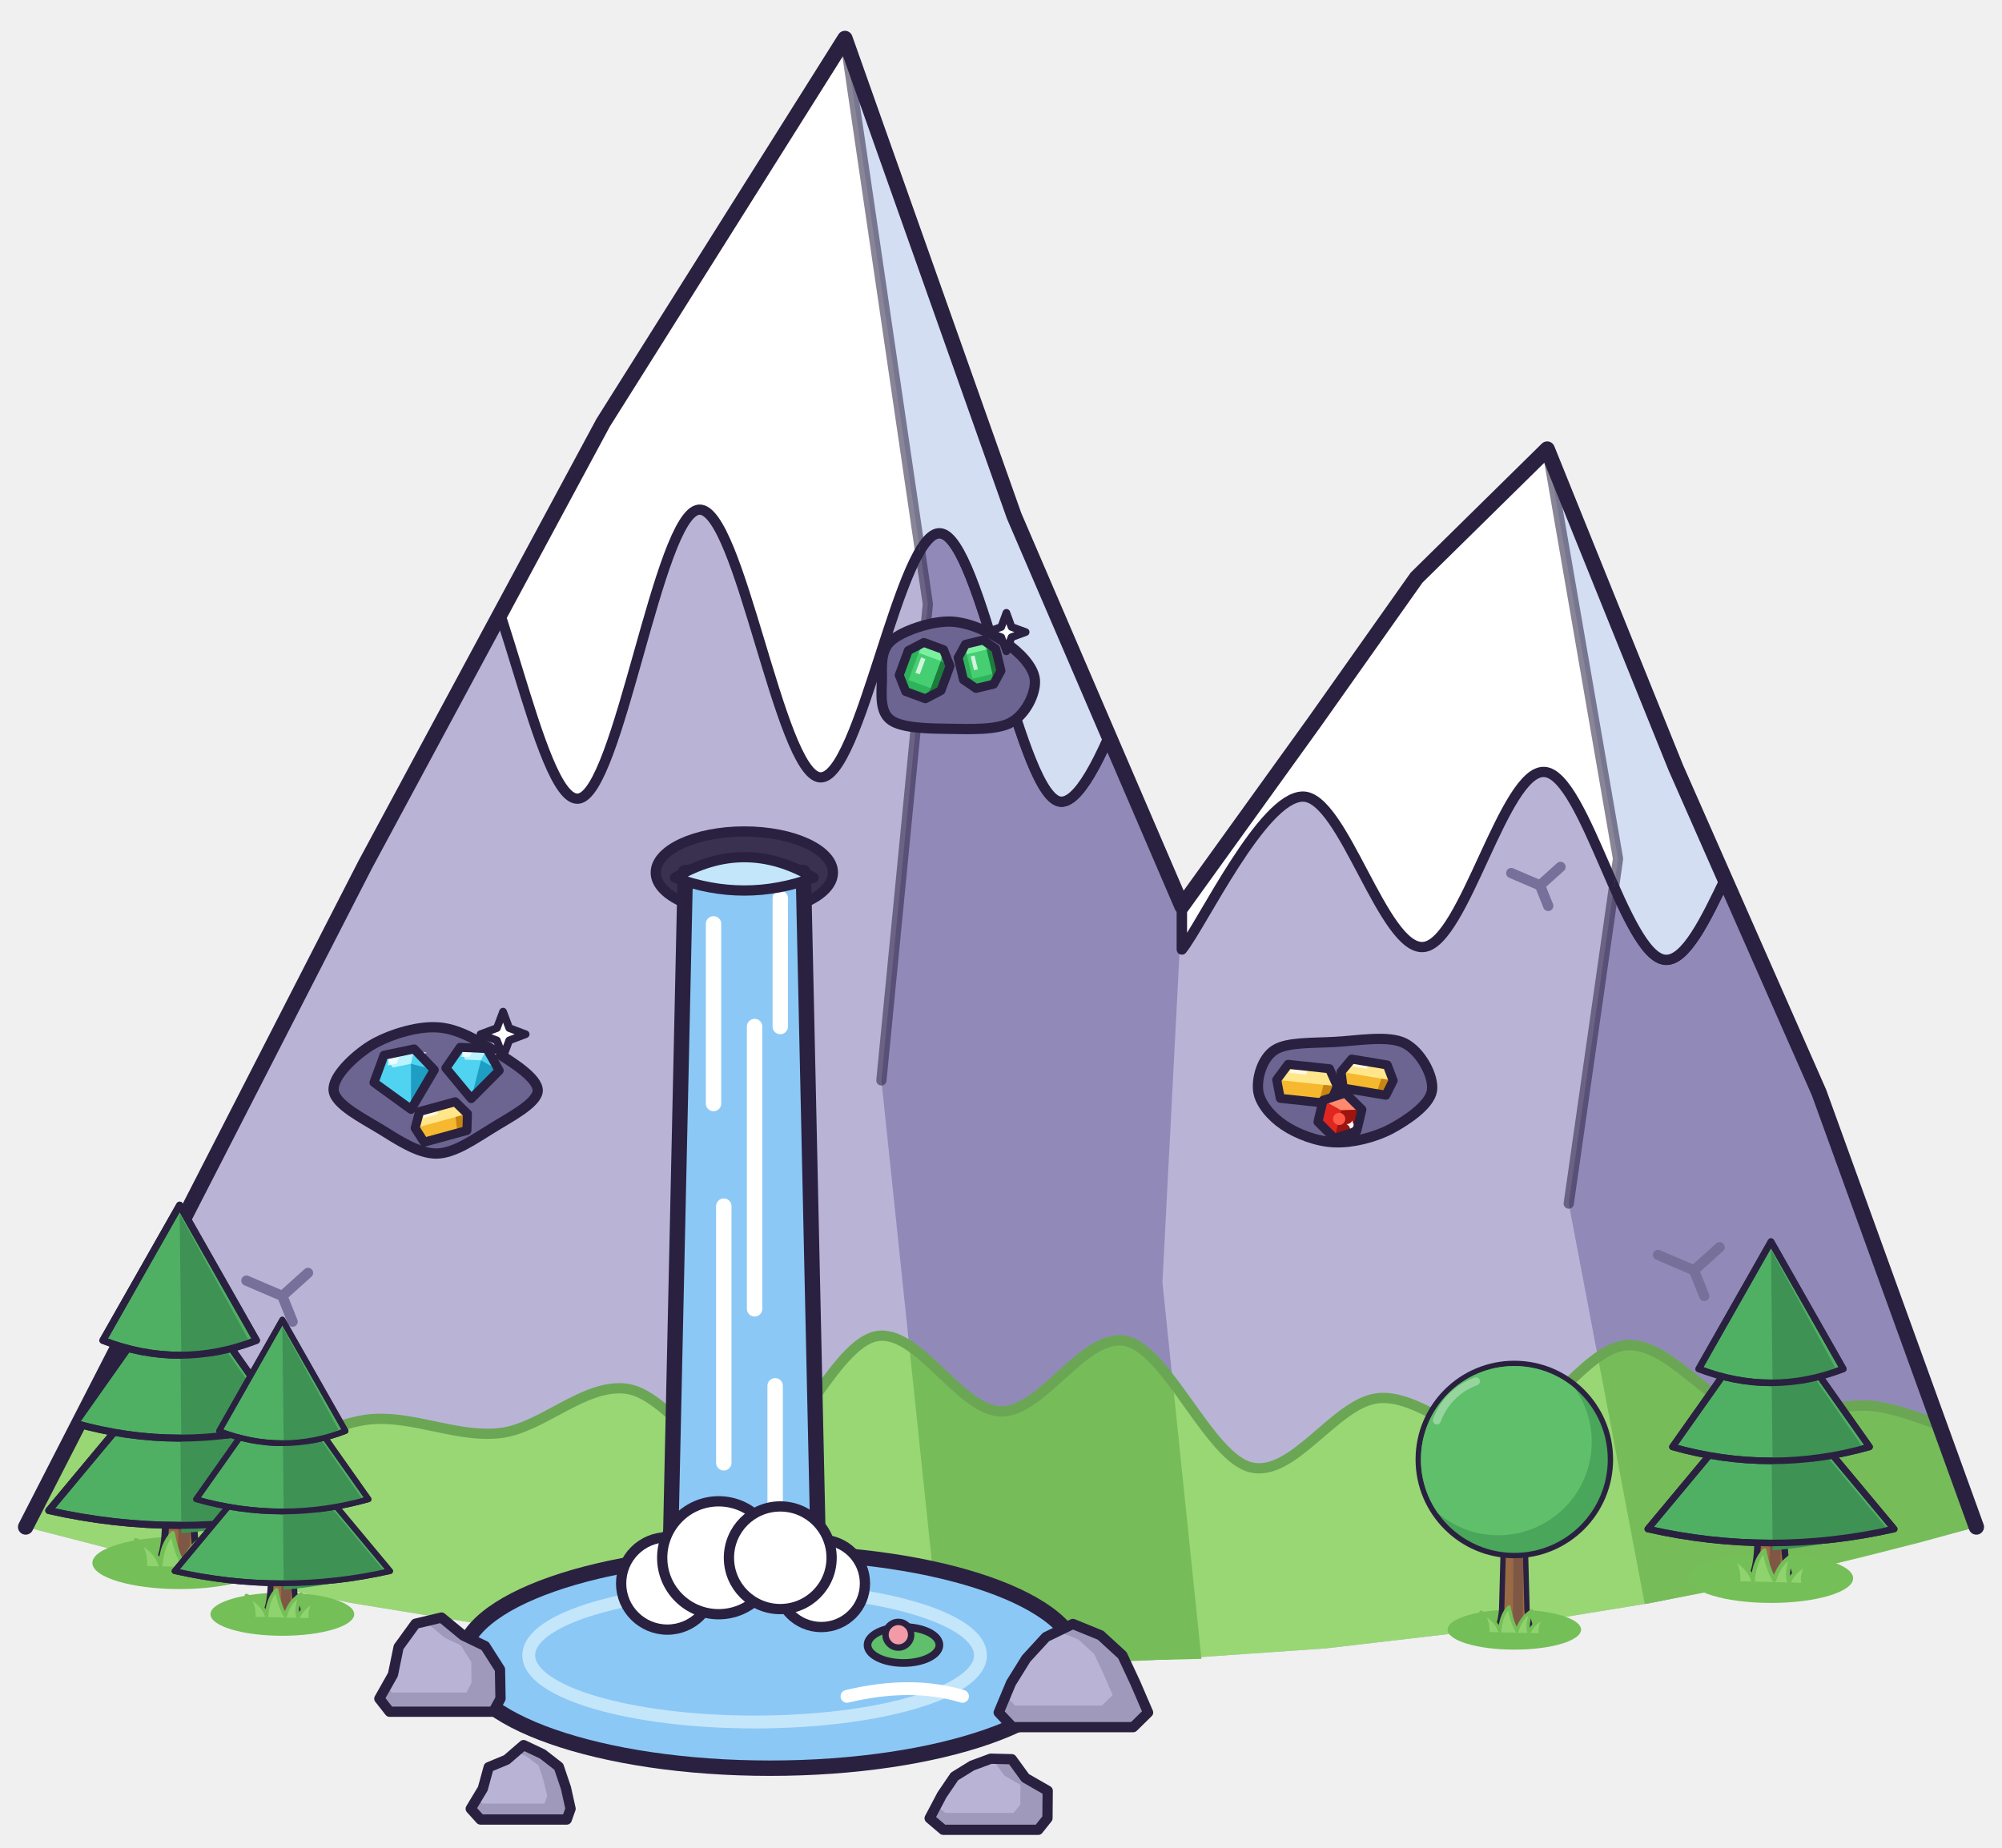
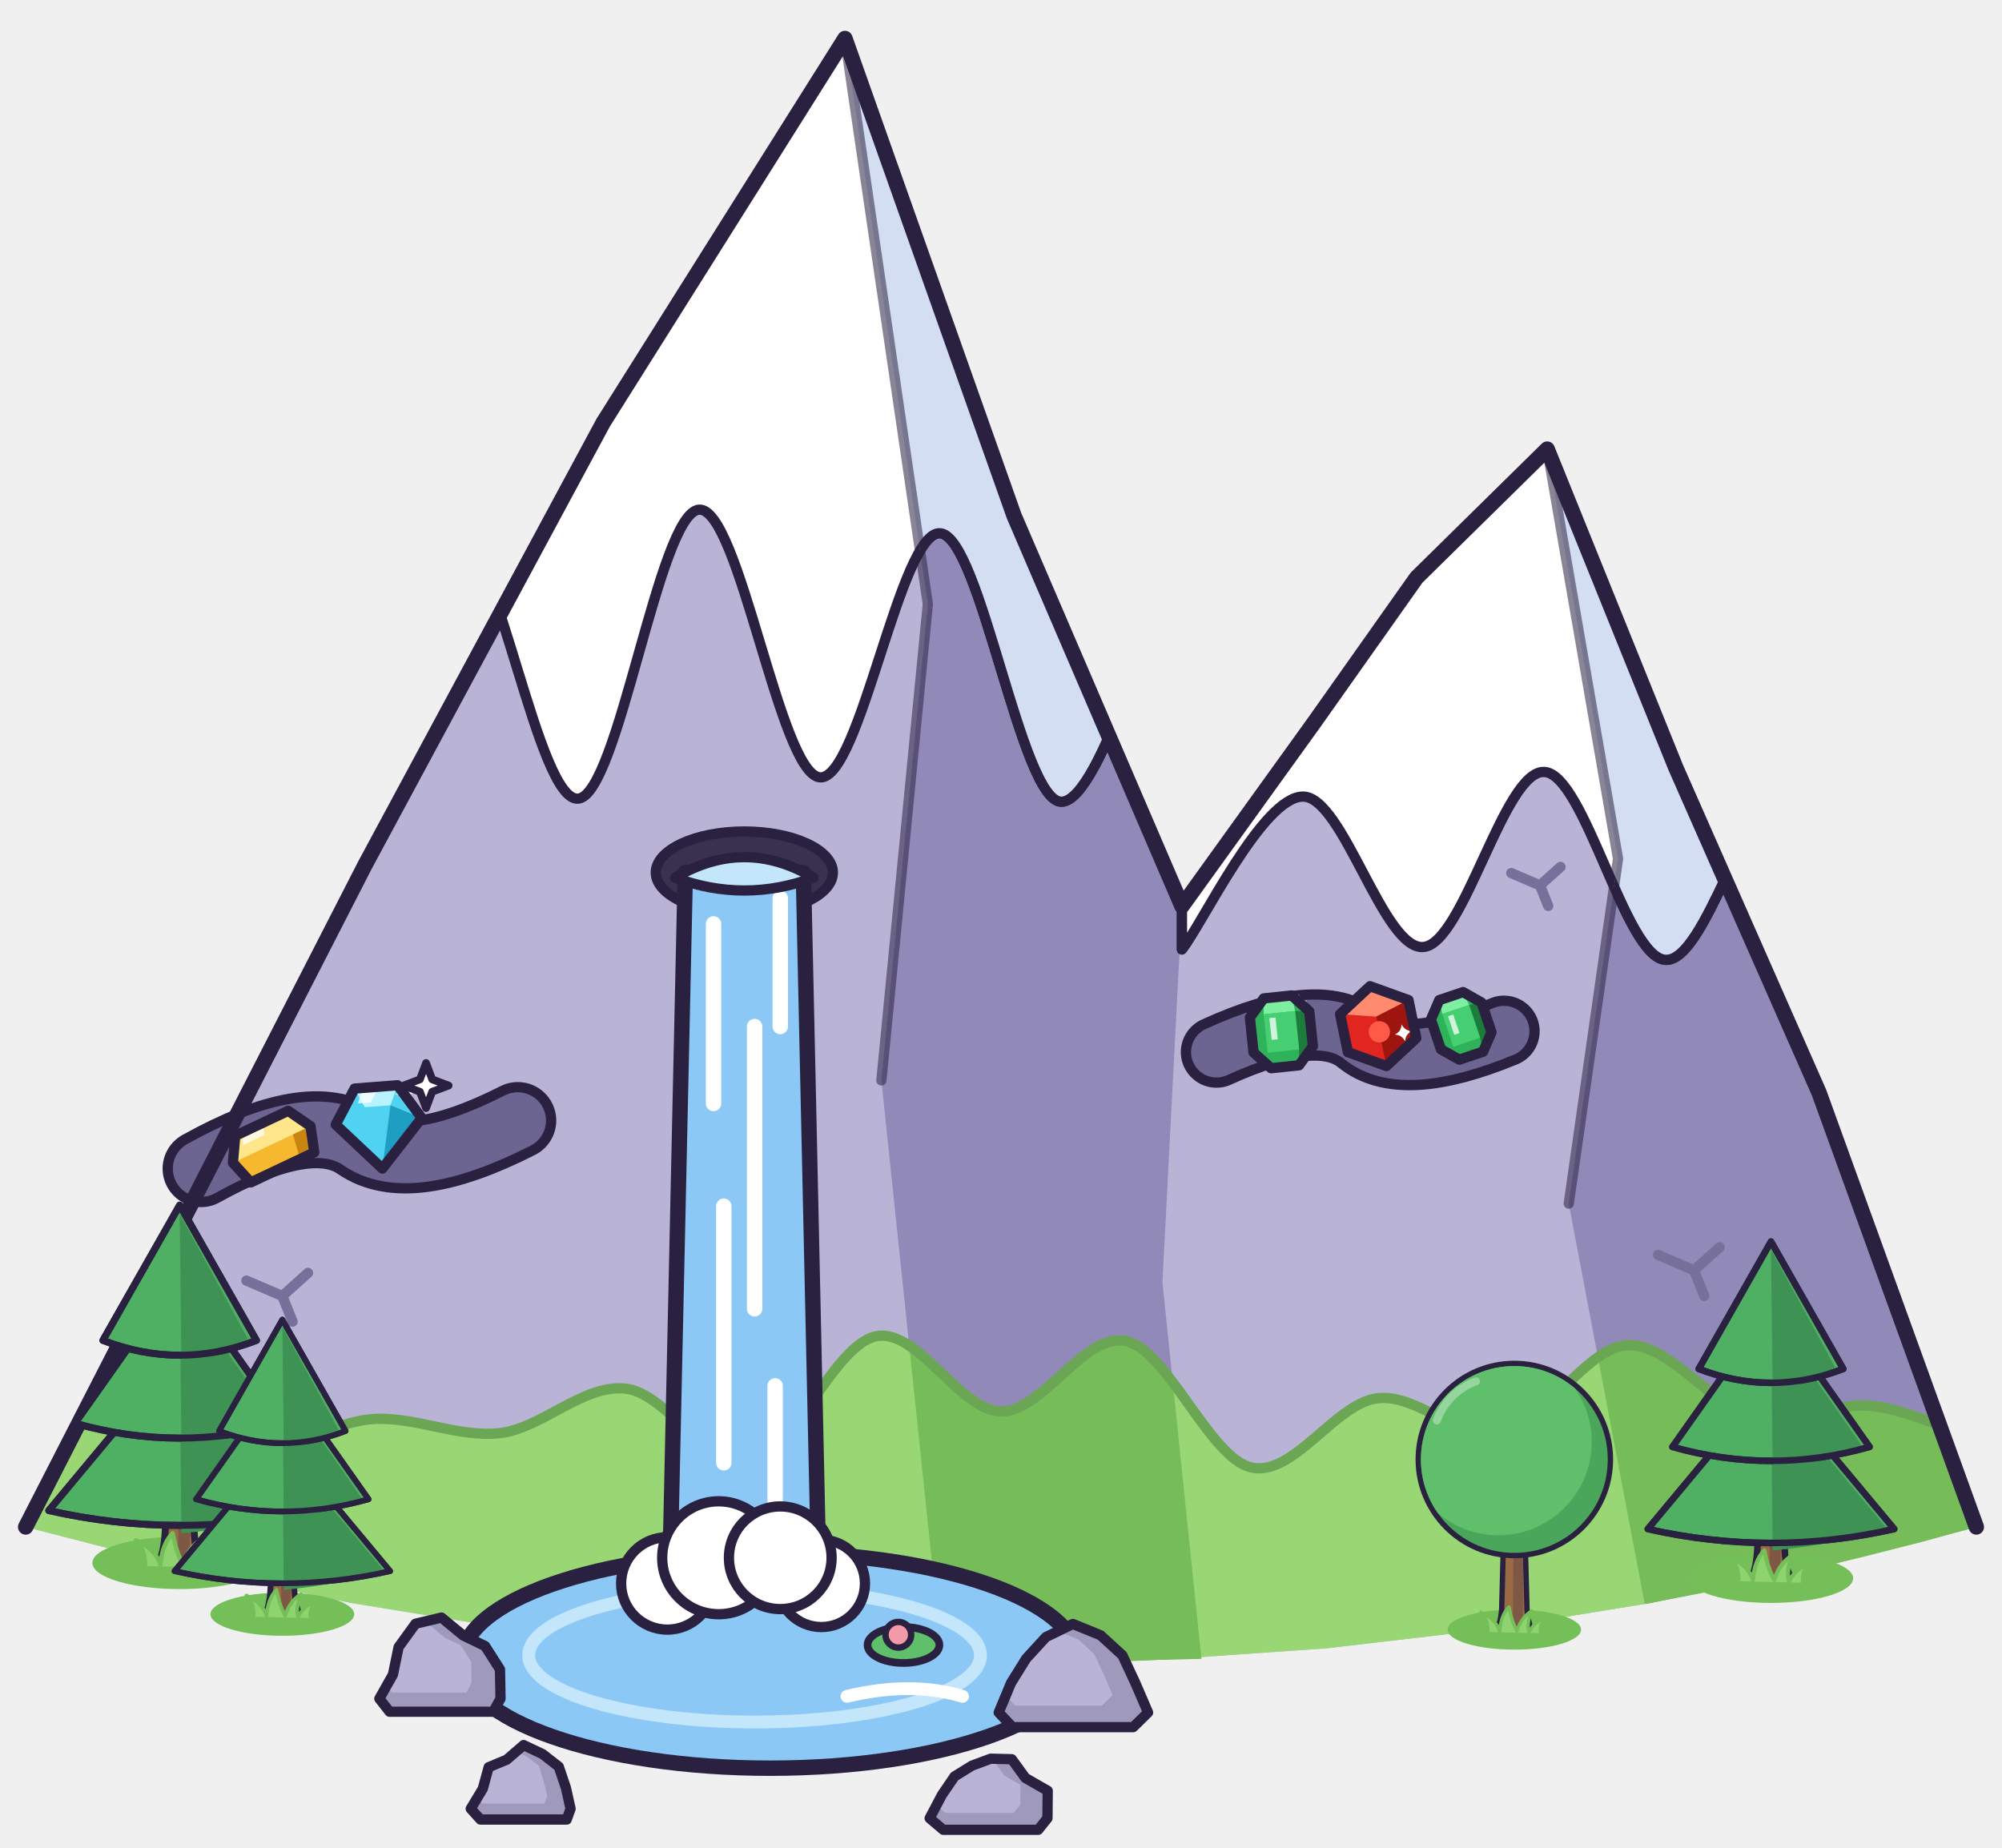
<svg xmlns="http://www.w3.org/2000/svg" width="780" height="720" viewBox="0 0 780 720" stroke-linejoin="round" stroke-linecap="round">
  <defs>
    <clipPath id="montagne-cascade-d1">
      <path d="M-380,0 L-247.7,-258.1 L-155,-430.3 L-60.8,-580 L5.1,-394 L70.5,-241.9 L122.1,-313.6 L161.9,-369.9 L212.8,-420 L262.9,-295.9 L318.7,-169.3 L380,0 L316.7,16.3 L253.3,29.6 L190,39.9 L126.7,47.3 L63.3,51.7 L0,53.2 L-63.3,51.7 L-126.7,47.3 L-190,39.9 L-253.3,29.6 L-316.7,16.3 Z" />
    </clipPath>
    <clipPath id="montagne-cascade-d2">
      <path d="M-60.8,-580 L5.1,-394 L70.5,-241.9 L62.9,-95.3 L78.1,51.4 L61.3,51.8 L44.5,52.5 L27.7,52.9 L10.8,53.2 L-6,53.2 L-22.8,53 L-46.6,-174 L-28.5,-359.6 L-60.8,-580 Z" />
      <path d="M212.8,-420 L262.9,-295.9 L318.7,-169.3 L380,0 L358.5,5.9 L336.9,11.4 L315.4,16.6 L293.9,21.4 L272.3,25.9 L250.8,30 L221.2,-126 L240.4,-260.4 L212.8,-420 Z" />
    </clipPath>
  </defs>
  <g transform="translate(390 595)">
    <path d="M-380,0 L-247.7,-258.1 L-155,-430.3 L-60.8,-580 L5.1,-394 L70.5,-241.9 L122.1,-313.6 L161.9,-369.9 L212.8,-420 L262.9,-295.9 L318.7,-169.3 L380,0 L316.7,16.3 L253.3,29.6 L190,39.9 L126.7,47.3 L63.3,51.7 L0,53.2 L-63.3,51.7 L-126.7,47.3 L-190,39.9 L-253.3,29.6 L-316.7,16.3 Z" fill="#b9b4d6" />
    <g clip-path="url(#montagne-cascade-d1)">
      <path d="M-60.8,-580 L5.1,-394 L70.5,-241.9 L62.9,-95.3 L78.1,51.4 L61.3,51.8 L44.5,52.5 L27.7,52.9 L10.8,53.2 L-6,53.2 L-22.8,53 L-46.6,-174 L-28.5,-359.6 L-60.8,-580 Z" fill="#918ab8" />
      <path d="M212.8,-420 L262.9,-295.9 L318.7,-169.3 L380,0 L358.5,5.9 L336.9,11.4 L315.4,16.6 L293.9,21.4 L272.3,25.9 L250.8,30 L221.2,-126 L240.4,-260.4 L212.8,-420 Z" fill="#918ab8" />
    </g>
    <g clip-path="url(#montagne-cascade-d1)">
      <path d="M-400 152 L-390 -36.5 C-381.9 -41 -357.5 -64.4 -341.2 -63.8 C-325 -63.1 -308.7 -36.3 -292.5 -32.7 C-276.2 -29.1 -260 -41.4 -243.7 -42.1 C-227.5 -42.8 -211.2 -34.7 -195 -36.6 C-178.7 -38.6 -162.5 -55.8 -146.2 -53.9 C-130 -52.1 -113.7 -21.9 -97.5 -25.3 C-81.2 -28.7 -65 -71 -48.7 -74.3 C-32.5 -77.6 -16.2 -45.3 0 -45 C16.3 -44.7 32.5 -76 48.8 -72.4 C65 -68.7 81.3 -26.9 97.5 -23.2 C113.8 -19.4 130 -47.8 146.3 -50.1 C162.5 -52.3 178.8 -33.1 195 -36.6 C211.3 -40 227.5 -69.6 243.8 -70.8 C260 -71.9 276.3 -47.5 292.5 -43.5 C308.8 -39.5 325 -49.3 341.3 -46.9 C357.5 -44.5 381.9 -32.3 390 -29.3 L400 152 Z" fill="#99d775" stroke="#6ba655" stroke-width="4" />
    </g>
    <g clip-path="url(#montagne-cascade-d2)">
      <path d="M-400 152 L-390 -36.5 C-381.9 -41 -357.5 -64.4 -341.2 -63.8 C-325 -63.1 -308.7 -36.3 -292.5 -32.7 C-276.2 -29.1 -260 -41.4 -243.7 -42.1 C-227.5 -42.8 -211.2 -34.7 -195 -36.6 C-178.7 -38.6 -162.5 -55.8 -146.2 -53.9 C-130 -52.1 -113.7 -21.9 -97.5 -25.3 C-81.2 -28.7 -65 -71 -48.7 -74.3 C-32.5 -77.6 -16.2 -45.3 0 -45 C16.3 -44.7 32.5 -76 48.8 -72.4 C65 -68.7 81.3 -26.9 97.5 -23.2 C113.8 -19.4 130 -47.8 146.3 -50.1 C162.5 -52.3 178.8 -33.1 195 -36.6 C211.3 -40 227.5 -69.6 243.8 -70.8 C260 -71.9 276.3 -47.5 292.5 -43.5 C308.8 -39.5 325 -49.3 341.3 -46.9 C357.5 -44.5 381.9 -32.3 390 -29.3 L400 152 Z" fill="#76bd59" stroke="#6ba655" stroke-width="4" />
    </g>
    <g clip-path="url(#montagne-cascade-d1)">
      <path d="M-400 -640 L70.5 -640 L70.5 -386.2 C62.7 -368.9 39.2 -282.4 23.5 -282.6 C7.8 -282.7 -7.9 -385.6 -23.6 -387.2 C-39.3 -388.8 -54.9 -290.6 -70.6 -292.1 C-86.3 -293.6 -102 -397.7 -117.7 -396.4 C-133.4 -395 -149 -285.3 -164.7 -283.8 C-180.4 -282.2 -196.1 -384.1 -211.8 -386.9 C-227.5 -389.7 -243.2 -300.9 -258.8 -300.8 C-274.5 -300.7 -290.2 -380.4 -305.9 -386.2 C-321.6 -392.1 -337.3 -333.9 -352.9 -335.6 C-368.6 -337.3 -392.2 -386.3 -400 -396.5 Z" fill="#ffffff" stroke="#2a2140" stroke-width="4" />
    </g>
    <g clip-path="url(#montagne-cascade-d2)">
      <path d="M-400 -640 L70.5 -640 L70.5 -386.2 C62.7 -368.9 39.2 -282.4 23.5 -282.6 C7.8 -282.7 -7.9 -385.6 -23.6 -387.2 C-39.3 -388.8 -54.9 -290.6 -70.6 -292.1 C-86.3 -293.6 -102 -397.7 -117.7 -396.4 C-133.4 -395 -149 -285.3 -164.7 -283.8 C-180.4 -282.2 -196.1 -384.1 -211.8 -386.9 C-227.5 -389.7 -243.2 -300.9 -258.8 -300.8 C-274.5 -300.7 -290.2 -380.4 -305.9 -386.2 C-321.6 -392.1 -337.3 -333.9 -352.9 -335.6 C-368.6 -337.3 -392.2 -386.3 -400 -396.5 Z" fill="#d3def3" stroke="#2a2140" stroke-width="4" />
    </g>
    <g clip-path="url(#montagne-cascade-d1)">
      <path d="M70.5 -480 L400 -480 L400 -290.6 C392.2 -280.8 368.6 -232.7 352.9 -232.2 C337.2 -231.6 321.6 -289.2 305.9 -287.3 C290.2 -285.4 274.5 -219.8 258.8 -221 C243.1 -222.1 227.4 -293.4 211.7 -294.2 C196 -295.1 180.4 -227.6 164.7 -226 C149 -224.3 133.3 -284.8 117.6 -284.6 C101.9 -284.5 78.4 -234.9 70.5 -225 Z" fill="#ffffff" stroke="#2a2140" stroke-width="4" />
    </g>
    <g clip-path="url(#montagne-cascade-d2)">
      <path d="M70.5 -480 L400 -480 L400 -290.6 C392.2 -280.8 368.6 -232.7 352.9 -232.2 C337.2 -231.6 321.6 -289.2 305.9 -287.3 C290.2 -285.4 274.5 -219.8 258.8 -221 C243.1 -222.1 227.4 -293.4 211.7 -294.2 C196 -295.1 180.4 -227.6 164.7 -226 C149 -224.3 133.3 -284.8 117.6 -284.6 C101.9 -284.5 78.4 -234.9 70.5 -225 Z" fill="#d3def3" stroke="#2a2140" stroke-width="4" />
    </g>
    <path d="M-60.8,-580 L-28.5,-359.6 L-46.6,-174" stroke="#2a2140" stroke-width="4" fill="none" opacity="0.55" />
    <path d="M212.8,-420 L240.4,-260.4 L221.2,-126" stroke="#2a2140" stroke-width="4" fill="none" opacity="0.55" />
-     <path d="M-180.5 -170 C-180.7 -165 -191.9 -159.4 -198.4 -155.3 C-205 -151.3 -212.8 -145.6 -220 -145.5 C-227.2 -145.5 -235.2 -151 -241.9 -155.1 C-248.6 -159.2 -259.4 -164.6 -260 -170 C-260.6 -175.4 -252.3 -183.3 -245.7 -187.5 C-239 -191.6 -228.1 -195.1 -220 -194.7 C-211.9 -194.4 -203.9 -189.6 -197.3 -185.4 C-190.7 -181.3 -180.4 -175 -180.5 -170 Z" fill="#6c6592" stroke="#2a2140" stroke-width="4" />
-     <g transform="translate(-232 -173) rotate(-11.8) scale(0.3) translate(-50 -55)">
-       <polygon points="30,14 70,14 90,46 50,90 10,46" fill="#4fd3f0" />
-       <polygon points="30,14 70,14 62,32 38,32" fill="#b8f3ff" />
-       <polygon points="90,46 62,32 50,90" fill="#1f9ec4" />
-       <polygon points="36,18 50,18 44,28 32,28" fill="#ffffff" opacity="0.75" />
-       <path d="M76 13 Q77.8 20.2 85 22 Q77.8 23.8 76 31 Q74.2 23.8 67 22 Q74.2 20.2 76 13 Z" fill="#ffffff" />
-       <polygon points="30,14 70,14 90,46 50,90 10,46" fill="none" stroke="#2a2140" stroke-width="11.7" />
+     <g transform="translate(-250 -150) rotate(-2.2)">
+       <path d="M-62 8 Q-18.6 -14 0 0 T62 -6" stroke="#2a2140" stroke-width="30" fill="none" />
+       <path d="M-62 8 Q-18.6 -14 0 0 T62 -6" stroke="#6c6592" stroke-width="22" fill="none" />
+       <g transform="translate(-34 0) rotate(-23.1) scale(0.38) translate(-50 -55)">
+         <polygon points="20,30 80,30 94,54 86,80 14,80 6,54" fill="#f5b82e" />
+         <polygon points="20,30 80,30 94,54 6,54" fill="#ffe68a" />
+         <polygon points="74,54 94,54 86,80 70,80" fill="#c98512" />
+         <polygon points="26,35 50,35 47,42 23,42" fill="#ffffff" opacity="0.75" />
+         <polygon points="20,30 80,30 94,54 86,80 14,80 6,54" fill="none" stroke="#2a2140" stroke-width="10.5" />
+       </g>
+       <g transform="translate(8 -4) rotate(-2.2) scale(0.42) translate(-50 -55)">
+         <polygon points="30,14 70,14 90,46 50,90 10,46" fill="#4fd3f0" />
+         <polygon points="30,14 70,14 62,32 38,32" fill="#b8f3ff" />
+         <polygon points="90,46 62,32 50,90" fill="#1f9ec4" />
+         <polygon points="36,18 50,18 44,28 32,28" fill="#ffffff" opacity="0.75" />
+         <path d="M76 13 Q77.8 20.2 85 22 Q77.8 23.8 76 31 Q74.2 23.8 67 22 Q74.2 20.2 76 13 Z" fill="#ffffff" />
+         <polygon points="30,14 70,14 90,46 50,90 10,46" fill="none" stroke="#2a2140" stroke-width="9.5" />
+       </g>
    </g>
-     <g transform="translate(-206 -176) rotate(2.6) scale(0.26) translate(-50 -55)">
-       <polygon points="30,14 70,14 90,46 50,90 10,46" fill="#4fd3f0" />
-       <polygon points="30,14 70,14 62,32 38,32" fill="#b8f3ff" />
-       <polygon points="90,46 62,32 50,90" fill="#1f9ec4" />
-       <polygon points="36,18 50,18 44,28 32,28" fill="#ffffff" opacity="0.75" />
-       <path d="M76 13 Q77.8 20.2 85 22 Q77.8 23.8 76 31 Q74.2 23.8 67 22 Q74.2 20.2 76 13 Z" fill="#ffffff" />
-       <polygon points="30,14 70,14 90,46 50,90 10,46" fill="none" stroke="#2a2140" stroke-width="13.5" />
+     <path d="M-224 -180.8 L-221.6 -174.4 L-215.2 -172 L-221.6 -169.6 L-224 -163.2 L-226.4 -169.6 L-232.8 -172 L-226.4 -174.4 Z" fill="#ffffff" stroke="#2a2140" stroke-width="3" />
+     <g transform="translate(140 -190) rotate(2.3)">
+       <path d="M-55.8 7.2 Q-16.7 -12.6 0 0 T55.8 -5.4" stroke="#2a2140" stroke-width="27.8" fill="none" />
+       <path d="M-55.8 7.2 Q-16.7 -12.6 0 0 T55.8 -5.4" stroke="#6c6592" stroke-width="19.8" fill="none" />
+       <g transform="translate(-30.6 0) rotate(-8.3) scale(0.342) translate(-50 -55)">
+         <polygon points="34,10 66,10 84,30 84,70 66,90 34,90 16,70 16,30" fill="#2fb35a" />
+         <polygon points="34,10 66,10 68,28 32,28" fill="#7cf0a0" />
+         <polygon points="68,28 84,30 84,70 66,90 68,72" fill="#1c7c3c" />
+         <polygon points="32,28 68,28 68,72 32,72" fill="#45cf72" />
+         <polygon points="38,33 45,33 45,58 38,58" fill="#ffffff" opacity="0.75" />
+         <path d="M74 9 Q75.8 16.2 83 18 Q75.8 19.8 74 27 Q72.2 19.8 65 18 Q72.2 16.2 74 9 Z" fill="#ffffff" />
+         <polygon points="34,10 66,10 84,30 84,70 66,90 34,90 16,70 16,30" fill="none" stroke="#2a2140" stroke-width="11.7" />
+       </g>
+       <g transform="translate(7.2 -3.6) rotate(-13.9) scale(0.378) translate(-50 -55)">
+         <polygon points="50,8 86,30 86,70 50,92 14,70 14,30" fill="#e0261f" />
+         <polygon points="50,8 86,30 50,40 14,30" fill="#ff8a6e" />
+         <polygon points="86,30 86,70 50,92 50,40" fill="#9e140f" />
+         <circle cx="50" cy="56" r="11" fill="#ff5a48" />
+         <path d="M74 53 Q75.8 60.2 83 62 Q75.8 63.8 74 71 Q72.2 63.8 65 62 Q72.2 60.2 74 53 Z" fill="#ffffff" />
+         <polygon points="50,8 86,30 86,70 50,92 14,70 14,30" fill="none" stroke="#2a2140" stroke-width="10.6" />
+       </g>
+       <g transform="translate(39.6 -5.4) rotate(-20.9) scale(0.306) translate(-50 -55)">
+         <polygon points="34,10 66,10 84,30 84,70 66,90 34,90 16,70 16,30" fill="#2fb35a" />
+         <polygon points="34,10 66,10 68,28 32,28" fill="#7cf0a0" />
+         <polygon points="68,28 84,30 84,70 66,90 68,72" fill="#1c7c3c" />
+         <polygon points="32,28 68,28 68,72 32,72" fill="#45cf72" />
+         <polygon points="38,33 45,33 45,58 38,58" fill="#ffffff" opacity="0.75" />
+         <path d="M74 9 Q75.8 16.2 83 18 Q75.8 19.8 74 27 Q72.2 19.8 65 18 Q72.2 16.2 74 9 Z" fill="#ffffff" />
+         <polygon points="34,10 66,10 84,30 84,70 66,90 34,90 16,70 16,30" fill="none" stroke="#2a2140" stroke-width="13.1" />
+       </g>
    </g>
-     <g transform="translate(-218 -158) rotate(-15.3) scale(0.24) translate(-50 -55)">
-       <polygon points="20,30 80,30 94,54 86,80 14,80 6,54" fill="#f5b82e" />
-       <polygon points="20,30 80,30 94,54 6,54" fill="#ffe68a" />
-       <polygon points="74,54 94,54 86,80 70,80" fill="#c98512" />
-       <polygon points="26,35 50,35 47,42 23,42" fill="#ffffff" opacity="0.75" />
-       <polygon points="20,30 80,30 94,54 86,80 14,80 6,54" fill="none" stroke="#2a2140" stroke-width="14.6" />
-     </g>
-     <path d="M-194 -200.8 L-191.6 -194.4 L-185.2 -192 L-191.6 -189.6 L-194 -183.2 L-196.4 -189.6 L-202.8 -192 L-196.4 -194.4 Z" fill="#ffffff" stroke="#2a2140" stroke-width="3" />
-     <path d="M167.9 -170 C167 -164.4 158.2 -158.5 151.9 -155.1 C145.6 -151.8 136.9 -149.6 130 -149.9 C123.1 -150.1 115.2 -153.2 110.2 -156.6 C105.3 -159.9 100.8 -165.1 100.2 -170 C99.6 -174.9 101.7 -182.7 106.7 -185.9 C111.6 -189 121.6 -188.5 130 -189 C138.4 -189.4 150.9 -191.7 157.2 -188.5 C163.5 -185.4 168.8 -175.6 167.9 -170 Z" fill="#6c6592" stroke="#2a2140" stroke-width="4" />
-     <g transform="translate(119.2 -172.7) rotate(6.1) scale(0.27) translate(-50 -55)">
-       <polygon points="20,30 80,30 94,54 86,80 14,80 6,54" fill="#f5b82e" />
-       <polygon points="20,30 80,30 94,54 6,54" fill="#ffe68a" />
-       <polygon points="74,54 94,54 86,80 70,80" fill="#c98512" />
-       <polygon points="26,35 50,35 47,42 23,42" fill="#ffffff" opacity="0.75" />
-       <polygon points="20,30 80,30 94,54 86,80 14,80 6,54" fill="none" stroke="#2a2140" stroke-width="13" />
-     </g>
-     <g transform="translate(142.6 -175.4) rotate(9.5) scale(0.234) translate(-50 -55)">
-       <polygon points="20,30 80,30 94,54 86,80 14,80 6,54" fill="#f5b82e" />
-       <polygon points="20,30 80,30 94,54 6,54" fill="#ffe68a" />
-       <polygon points="74,54 94,54 86,80 70,80" fill="#c98512" />
-       <polygon points="26,35 50,35 47,42 23,42" fill="#ffffff" opacity="0.75" />
-       <polygon points="20,30 80,30 94,54 86,80 14,80 6,54" fill="none" stroke="#2a2140" stroke-width="15" />
-     </g>
-     <g transform="translate(131.8 -159.2) rotate(13.4) scale(0.216) translate(-50 -55)">
-       <polygon points="50,8 86,30 86,70 50,92 14,70 14,30" fill="#e0261f" />
-       <polygon points="50,8 86,30 50,40 14,30" fill="#ff8a6e" />
-       <polygon points="86,30 86,70 50,92 50,40" fill="#9e140f" />
-       <circle cx="50" cy="56" r="11" fill="#ff5a48" />
-       <path d="M74 53 Q75.8 60.2 83 62 Q75.8 63.8 74 71 Q72.2 63.8 65 62 Q72.2 60.2 74 53 Z" fill="#ffffff" />
-       <polygon points="50,8 86,30 86,70 50,92 14,70 14,30" fill="none" stroke="#2a2140" stroke-width="16.2" />
-     </g>
-     <path d="M13.2 -330 C13.6 -324.8 9.7 -316.8 4.1 -313.6 C-1.4 -310.4 -12.2 -310.9 -20 -311 C-27.8 -311.1 -38.5 -311.2 -42.9 -314.4 C-47.4 -317.6 -46.5 -324.8 -46.4 -330 C-46.4 -335.2 -47.1 -341.6 -42.7 -345.4 C-38.3 -349.2 -27.4 -352.9 -20 -352.8 C-12.6 -352.7 -3.9 -348.5 1.6 -344.7 C7.2 -340.9 12.8 -335.2 13.2 -330 Z" fill="#6c6592" stroke="#2a2140" stroke-width="4" />
-     <g transform="translate(-30.2 -332.5) rotate(20.3) scale(0.255) translate(-50 -55)">
-       <polygon points="34,10 66,10 84,30 84,70 66,90 34,90 16,70 16,30" fill="#2fb35a" />
-       <polygon points="34,10 66,10 68,28 32,28" fill="#7cf0a0" />
-       <polygon points="68,28 84,30 84,70 66,90 68,72" fill="#1c7c3c" />
-       <polygon points="32,28 68,28 68,72 32,72" fill="#45cf72" />
-       <polygon points="38,33 45,33 45,58 38,58" fill="#ffffff" opacity="0.75" />
-       <path d="M74 9 Q75.8 16.2 83 18 Q75.8 19.8 74 27 Q72.2 19.8 65 18 Q72.2 16.2 74 9 Z" fill="#ffffff" />
-       <polygon points="34,10 66,10 84,30 84,70 66,90 34,90 16,70 16,30" fill="none" stroke="#2a2140" stroke-width="13.7" />
-     </g>
-     <g transform="translate(-8.1 -335.1) rotate(-13.5) scale(0.221) translate(-50 -55)">
-       <polygon points="34,10 66,10 84,30 84,70 66,90 34,90 16,70 16,30" fill="#2fb35a" />
-       <polygon points="34,10 66,10 68,28 32,28" fill="#7cf0a0" />
-       <polygon points="68,28 84,30 84,70 66,90 68,72" fill="#1c7c3c" />
-       <polygon points="32,28 68,28 68,72 32,72" fill="#45cf72" />
-       <polygon points="38,33 45,33 45,58 38,58" fill="#ffffff" opacity="0.75" />
-       <path d="M74 9 Q75.8 16.2 83 18 Q75.8 19.8 74 27 Q72.2 19.8 65 18 Q72.2 16.2 74 9 Z" fill="#ffffff" />
-       <polygon points="34,10 66,10 84,30 84,70 66,90 34,90 16,70 16,30" fill="none" stroke="#2a2140" stroke-width="15.8" />
-     </g>
-     <path d="M2.1 -356.2 L4.1 -350.7 L9.6 -348.7 L4.1 -346.7 L2.1 -341.2 L0.1 -346.7 L-5.4 -348.7 L0.1 -350.7 Z" fill="#ffffff" stroke="#2a2140" stroke-width="3" />
    <path d="M-294 -96 L-280 -90 L-270 -99 M-280 -90 L-276 -80" stroke="#77709a" stroke-width="4" fill="none" />
    <path d="M198.8 -254.8 L210 -250 L218 -257.2 M210 -250 L213.2 -242" stroke="#77709a" stroke-width="4" fill="none" />
    <path d="M256 -106 L270 -100 L280 -109 M270 -100 L274 -90" stroke="#77709a" stroke-width="4" fill="none" />
    <path d="M-380,0 L-247.7,-258.1 L-155,-430.3 L-60.8,-580 L5.1,-394 L70.5,-241.9 L122.1,-313.6 L161.9,-369.9 L212.8,-420 L262.9,-295.9 L318.7,-169.3 L380,0" fill="none" stroke="#2a2140" stroke-width="6" />
    <ellipse cx="-100" cy="-255" rx="34.5" ry="16" fill="#3a3150" stroke="#2a2140" stroke-width="4" />
    <path d="M-123 -255 L-77 -255 L-71 18 L-129 18 Z" fill="#8cc8f5" stroke="#2a2140" stroke-width="6" />
    <path d="M-112 -235 L-112 -165" stroke="#ffffff" stroke-width="6" />
    <path d="M-96 -195 L-96 -85" stroke="#ffffff" stroke-width="6" />
    <path d="M-86 -245 L-86 -195" stroke="#ffffff" stroke-width="6" />
    <path d="M-108 -125 L-108 -25" stroke="#ffffff" stroke-width="6" />
    <path d="M-88 -55 L-88 -2" stroke="#ffffff" stroke-width="6" />
    <path d="M-127 -253 Q-100 -269 -73 -253 Q-100 -243 -127 -253 Z" fill="#c4e6fb" stroke="#2a2140" stroke-width="4" />
    <ellipse cx="-90" cy="52" rx="120" ry="42" fill="#8cc8f5" stroke="#2a2140" stroke-width="6" />
    <ellipse cx="-96" cy="50" rx="88" ry="26" fill="none" stroke="#c4e6fb" stroke-width="5" />
    <path d="M-60 66 Q-35 60 -15 66" stroke="#ffffff" stroke-width="5" fill="none" />
    <circle cx="-130" cy="22" r="18" fill="#ffffff" stroke="#2a2140" stroke-width="4" />
    <circle cx="-70" cy="22" r="17" fill="#ffffff" stroke="#2a2140" stroke-width="4" />
    <circle cx="-110" cy="12" r="22" fill="#ffffff" stroke="#2a2140" stroke-width="4" />
    <circle cx="-86" cy="12" r="20" fill="#ffffff" stroke="#2a2140" stroke-width="4" />
    <polygon points="-242.2,66.9 -236.9,57.5 -234.7,46.8 -228.1,37.7 -218,35.3 -209.5,42.3 -201,46.4 -195.2,55.5 -195,66.9 -197.8,72 -238.2,72" fill="#9f9abb" />
    <polygon points="-240.2,60.8 -236.4,54.1 -234.8,46.4 -230,39.8 -222.8,38.1 -216.7,43.2 -210.5,46.1 -206.4,52.6 -206.3,60.8 -208.3,64.5 -237.3,64.5" fill="#b9b4d6" />
    <polygon points="-242.2,66.9 -236.9,57.5 -234.7,46.8 -228.1,37.7 -218,35.3 -209.5,42.3 -201,46.4 -195.2,55.5 -195,66.9 -197.8,72 -238.2,72" fill="none" stroke="#2a2140" stroke-width="4" />
    <polygon points="-0.9,72.3 3.9,60.8 9.8,51.3 17.5,42.9 28,37.8 38.8,42.2 47.3,50 52.3,60.7 57.3,72.3 51.5,78 4.5,78" fill="#9f9abb" />
    <polygon points="1.6,65.5 5.1,57.2 9.3,50.4 14.8,44.4 22.4,40.7 30.2,43.9 36.3,49.5 39.9,57.2 43.5,65.5 39.3,69.6 5.5,69.6" fill="#b9b4d6" />
    <polygon points="-0.9,72.3 3.9,60.8 9.8,51.3 17.5,42.9 28,37.8 38.8,42.2 47.3,50 52.3,60.7 57.3,72.3 51.5,78 4.5,78" fill="none" stroke="#2a2140" stroke-width="4" />
    <polygon points="-206.6,109.8 -201.9,102 -199.6,93.6 -192.6,90.7 -186,85 -178.6,88.5 -172.3,93.4 -169.5,101.7 -167.7,109.8 -169.2,114 -202.8,114" fill="#9f9abb" />
    <polygon points="-204.8,104.8 -201.4,99.2 -199.8,93.1 -194.8,91.1 -190,87 -184.7,89.5 -180.1,93 -178.2,99 -176.8,104.8 -177.9,107.8 -202.1,107.8" fill="#b9b4d6" />
    <polygon points="-206.6,109.8 -201.9,102 -199.6,93.6 -192.6,90.7 -186,85 -178.6,88.5 -172.3,93.4 -169.5,101.7 -167.7,109.8 -169.2,114 -202.8,114" fill="none" stroke="#2a2140" stroke-width="4" />
    <polygon points="-27.8,113.5 -23,104.4 -18.1,97.2 -11.3,93 -4,90.3 4.2,90.5 9.5,97.8 18.2,102.8 18.1,113.5 14.5,118 -22.5,118" fill="#9f9abb" />
    <polygon points="-25.5,108.2 -22.1,101.6 -18.5,96.4 -13.7,93.4 -8.4,91.5 -2.5,91.6 1.3,96.9 7.6,100.5 7.5,108.2 4.9,111.4 -21.7,111.4" fill="#b9b4d6" />
    <polygon points="-27.8,113.5 -23,104.4 -18.1,97.2 -11.3,93 -4,90.3 4.2,90.5 9.5,97.8 18.2,102.8 18.1,113.5 14.5,118 -22.5,118" fill="none" stroke="#2a2140" stroke-width="4" />
    <ellipse cx="-38" cy="46" rx="14" ry="7" fill="#5fbf6a" stroke="#2a2140" stroke-width="3" />
    <circle cx="-40" cy="42" r="5" fill="#f39aa8" stroke="#2a2140" stroke-width="2.5" />
    <g transform="translate(-320 14) scale(0.34)">
      <ellipse cx="0" cy="0" rx="100" ry="30" fill="#74bf57" />
      <path d="M-27 4 Q-19 -6 -17 -30 L-13 -90 L13 -90 L17 -30 Q19 -6 27 4 Z" fill="#9a6a45" stroke="#2a2140" stroke-width="8" />
      <path d="M4.75 -6 L5.7 -86" stroke="#7e5844" stroke-width="13.3" />
      <path d="M-150 -60 L0 -240 L150 -60 Q0 -26 -150 -60 Z" fill="#4fb064" stroke="#2a2140" stroke-width="8" />
      <path d="M0 -230 L140 -62 Q75 -40 2 -34 Z" fill="#3e9254" />
      <path d="M-150 -60 L0 -240 L150 -60 Q0 -26 -150 -60 Z" fill="none" stroke="#2a2140" stroke-width="8" />
      <path d="M-120 -160 L0 -330 L120 -160 Q0 -126 -120 -160 Z" fill="#4fb064" stroke="#2a2140" stroke-width="8" />
      <path d="M0 -320 L110 -162 Q60 -140 2 -134 Z" fill="#3e9254" />
      <path d="M-120 -160 L0 -330 L120 -160 Q0 -126 -120 -160 Z" fill="none" stroke="#2a2140" stroke-width="8" />
      <path d="M-88 -255 L0 -410 L88 -255 Q0 -221 -88 -255 Z" fill="#4fb064" stroke="#2a2140" stroke-width="8" />
      <path d="M0 -400 L78 -257 Q44 -235 2 -229 Z" fill="#3e9254" />
      <path d="M-88 -255 L0 -410 L88 -255 Q0 -221 -88 -255 Z" fill="none" stroke="#2a2140" stroke-width="8" />
      <path d="M-40 6 Q-38 -14 -50 -26 Q-28 -16 -22 2 Q-20 -22 -8 -34 Q-4 -12 4 2 Q10 -18 26 -28 Q18 -8 22 4 Q30 -12 46 -18 Q36 -4 40 8 Z" fill="#8fd36f" stroke="#74bf57" stroke-width="5" />
    </g>
    <g transform="translate(-280 34) scale(0.28)">
      <ellipse cx="0" cy="0" rx="100" ry="30" fill="#74bf57" />
      <path d="M-27 4 Q-19 -6 -17 -30 L-13 -90 L13 -90 L17 -30 Q19 -6 27 4 Z" fill="#9a6a45" stroke="#2a2140" stroke-width="8" />
      <path d="M4.75 -6 L5.7 -86" stroke="#7e5844" stroke-width="13.3" />
      <path d="M-150 -60 L0 -240 L150 -60 Q0 -26 -150 -60 Z" fill="#4fb064" stroke="#2a2140" stroke-width="8" />
      <path d="M0 -230 L140 -62 Q75 -40 2 -34 Z" fill="#3e9254" />
      <path d="M-150 -60 L0 -240 L150 -60 Q0 -26 -150 -60 Z" fill="none" stroke="#2a2140" stroke-width="8" />
      <path d="M-120 -160 L0 -330 L120 -160 Q0 -126 -120 -160 Z" fill="#4fb064" stroke="#2a2140" stroke-width="8" />
      <path d="M0 -320 L110 -162 Q60 -140 2 -134 Z" fill="#3e9254" />
      <path d="M-120 -160 L0 -330 L120 -160 Q0 -126 -120 -160 Z" fill="none" stroke="#2a2140" stroke-width="8" />
      <path d="M-88 -255 L0 -410 L88 -255 Q0 -221 -88 -255 Z" fill="#4fb064" stroke="#2a2140" stroke-width="8" />
      <path d="M0 -400 L78 -257 Q44 -235 2 -229 Z" fill="#3e9254" />
      <path d="M-88 -255 L0 -410 L88 -255 Q0 -221 -88 -255 Z" fill="none" stroke="#2a2140" stroke-width="8" />
      <path d="M-40 6 Q-38 -14 -50 -26 Q-28 -16 -22 2 Q-20 -22 -8 -34 Q-4 -12 4 2 Q10 -18 26 -28 Q18 -8 22 4 Q30 -12 46 -18 Q36 -4 40 8 Z" fill="#8fd36f" stroke="#74bf57" stroke-width="5" />
    </g>
    <g transform="translate(300 20) scale(0.32)">
      <ellipse cx="0" cy="0" rx="100" ry="30" fill="#74bf57" />
      <path d="M-27 4 Q-19 -6 -17 -30 L-13 -90 L13 -90 L17 -30 Q19 -6 27 4 Z" fill="#9a6a45" stroke="#2a2140" stroke-width="8" />
      <path d="M4.75 -6 L5.7 -86" stroke="#7e5844" stroke-width="13.3" />
      <path d="M-150 -60 L0 -240 L150 -60 Q0 -26 -150 -60 Z" fill="#4fb064" stroke="#2a2140" stroke-width="8" />
      <path d="M0 -230 L140 -62 Q75 -40 2 -34 Z" fill="#3e9254" />
      <path d="M-150 -60 L0 -240 L150 -60 Q0 -26 -150 -60 Z" fill="none" stroke="#2a2140" stroke-width="8" />
      <path d="M-120 -160 L0 -330 L120 -160 Q0 -126 -120 -160 Z" fill="#4fb064" stroke="#2a2140" stroke-width="8" />
      <path d="M0 -320 L110 -162 Q60 -140 2 -134 Z" fill="#3e9254" />
      <path d="M-120 -160 L0 -330 L120 -160 Q0 -126 -120 -160 Z" fill="none" stroke="#2a2140" stroke-width="8" />
      <path d="M-88 -255 L0 -410 L88 -255 Q0 -221 -88 -255 Z" fill="#4fb064" stroke="#2a2140" stroke-width="8" />
      <path d="M0 -400 L78 -257 Q44 -235 2 -229 Z" fill="#3e9254" />
      <path d="M-88 -255 L0 -410 L88 -255 Q0 -221 -88 -255 Z" fill="none" stroke="#2a2140" stroke-width="8" />
      <path d="M-40 6 Q-38 -14 -50 -26 Q-28 -16 -22 2 Q-20 -22 -8 -34 Q-4 -12 4 2 Q10 -18 26 -28 Q18 -8 22 4 Q30 -12 46 -18 Q36 -4 40 8 Z" fill="#8fd36f" stroke="#74bf57" stroke-width="5" />
    </g>
    <g transform="translate(200 40) scale(0.26)">
      <ellipse cx="0" cy="0" rx="100" ry="30" fill="#74bf57" />
      <path d="M-29 4 Q-21 -6 -19 -30 L-15 -180 L15 -180 L19 -30 Q21 -6 29 4 Z" fill="#9a6a45" stroke="#2a2140" stroke-width="8" />
      <path d="M5.25 -6 L6.3 -176" stroke="#7e5844" stroke-width="14.7" />
      <defs>
        <clipPath id="feuillage8">
          <circle cx="0" cy="-255" r="140" />
        </clipPath>
      </defs>
      <circle cx="0" cy="-255" r="140" fill="#2a2140" stroke="#2a2140" stroke-width="16" />
      <circle cx="0" cy="-255" r="140" fill="#4aa65a" />
      <g clip-path="url(#feuillage8)">
        <circle cx="-24" cy="-281.4" r="140" fill="#5fbf6a" />
      </g>
      <path d="M-116.1 -313.5 A98 98 0 0 1 -57.5 -372.1" stroke="#97d59e" stroke-width="12" fill="none" />
      <path d="M-40 6 Q-38 -14 -50 -26 Q-28 -16 -22 2 Q-20 -22 -8 -34 Q-4 -12 4 2 Q10 -18 26 -28 Q18 -8 22 4 Q30 -12 46 -18 Q36 -4 40 8 Z" fill="#8fd36f" stroke="#74bf57" stroke-width="5" />
    </g>
  </g>
</svg>
